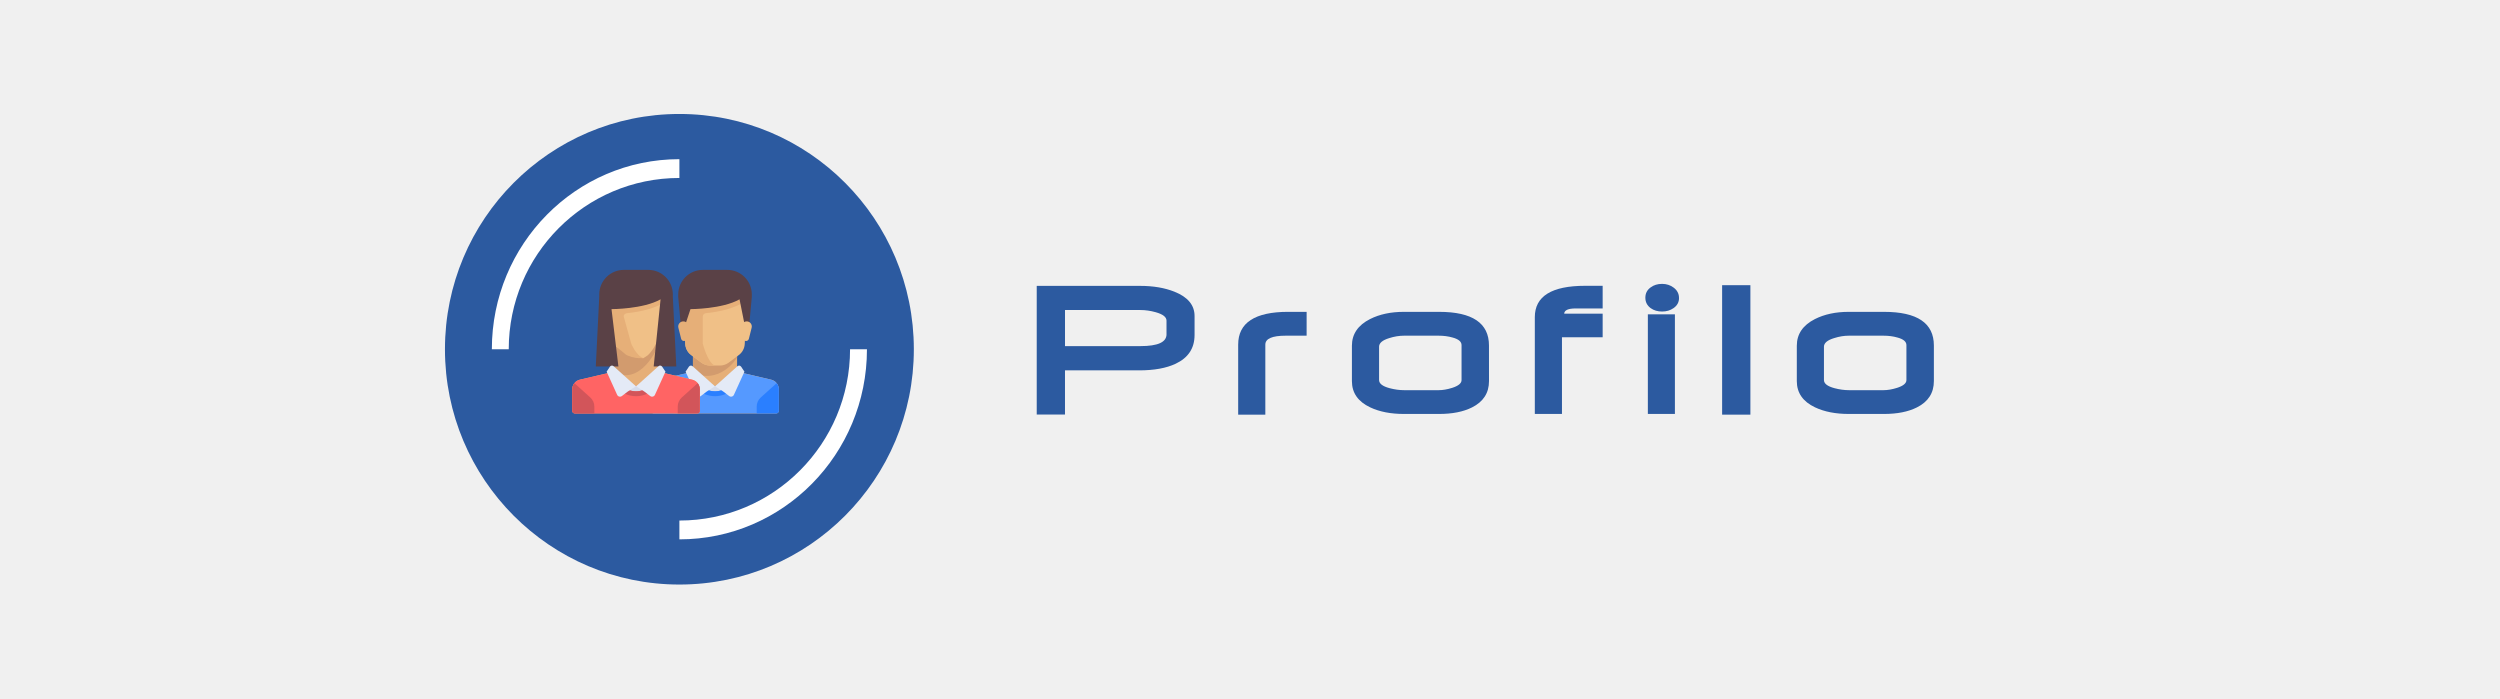
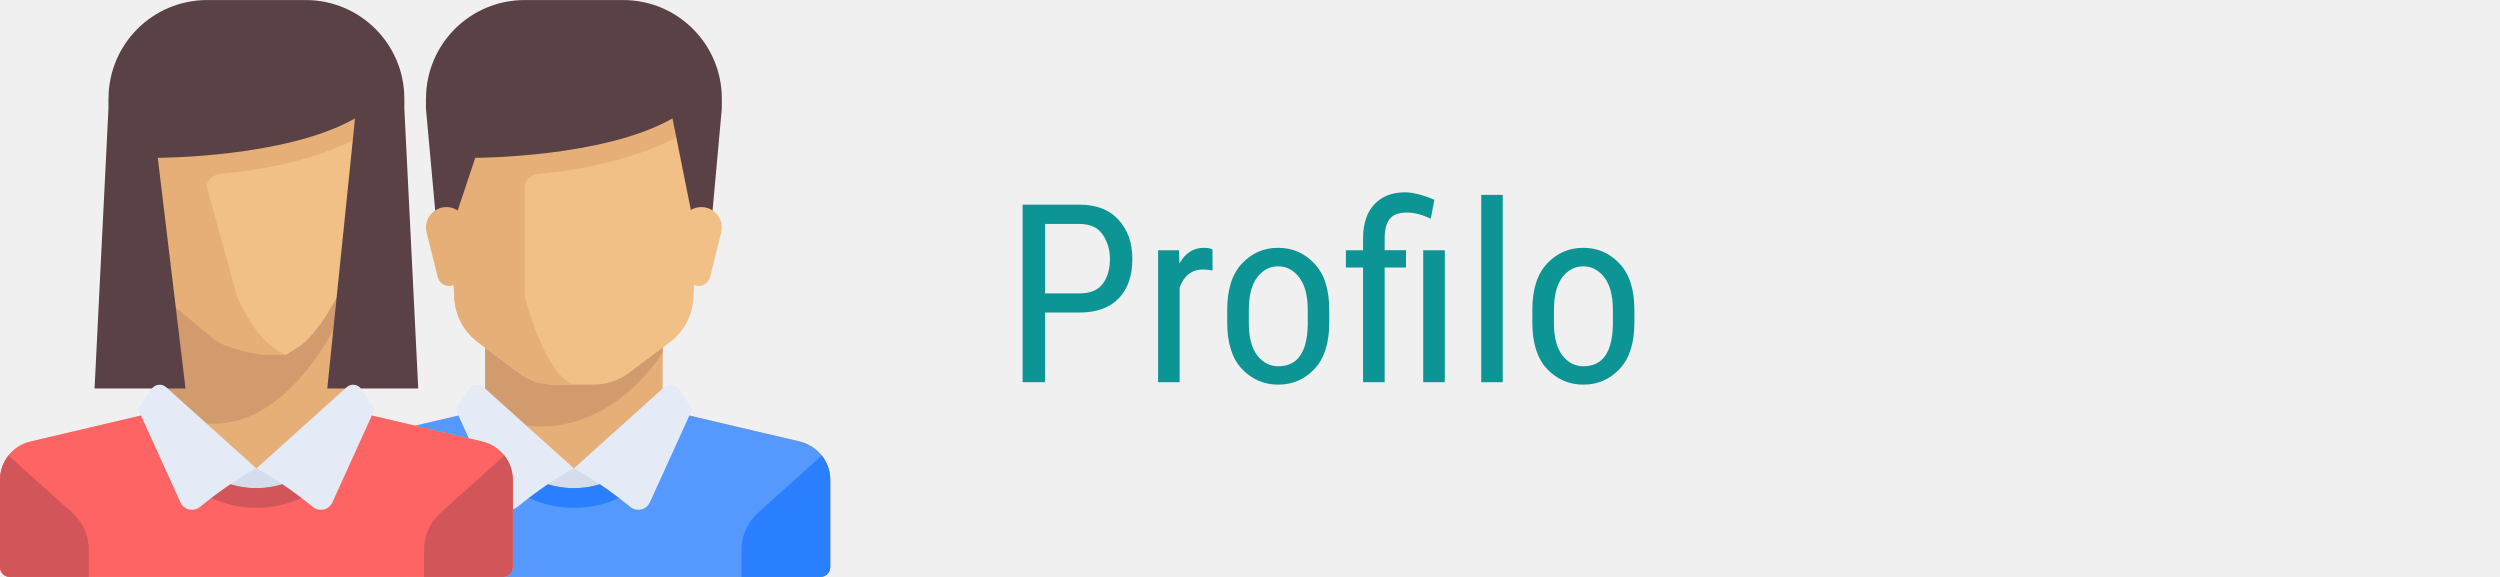
- <svg xmlns="http://www.w3.org/2000/svg" width="680" height="190" viewBox="0 0 179.917 50.271" version="1.1" id="svg4981" xml:space="preserve">
+ <svg xmlns="http://www.w3.org/2000/svg" width="260" height="60" viewBox="0 0 68.792 15.875" version="1.1" id="svg4981" xml:space="preserve">
  <defs id="defs4978">
	
	

	
	

	
	
	
</defs>
  <g id="layer1">
    <g id="g24943" transform="matrix(0.1591017,0,0,0.1591017,120.5664,73.9188)">
	
	
	
</g>
    <g id="g24951" transform="matrix(0.1591017,0,0,0.1591017,120.5664,73.9188)">
</g>
    <g id="g24953" transform="matrix(0.1591017,0,0,0.1591017,120.5664,73.9188)">
</g>
    <g id="g24955" transform="matrix(0.1591017,0,0,0.1591017,120.5664,73.9188)">
</g>
    <g id="g24957" transform="matrix(0.1591017,0,0,0.1591017,120.5664,73.9188)">
</g>
    <g id="g24959" transform="matrix(0.1591017,0,0,0.1591017,120.5664,73.9188)">
</g>
    <g id="g24961" transform="matrix(0.1591017,0,0,0.1591017,120.5664,73.9188)">
</g>
    <g id="g24963" transform="matrix(0.1591017,0,0,0.1591017,120.5664,73.9188)">
</g>
    <g id="g24965" transform="matrix(0.1591017,0,0,0.1591017,120.5664,73.9188)">
</g>
    <g id="g24967" transform="matrix(0.1591017,0,0,0.1591017,120.5664,73.9188)">
</g>
    <g id="g24969" transform="matrix(0.1591017,0,0,0.1591017,120.5664,73.9188)">
</g>
    <g id="g24971" transform="matrix(0.1591017,0,0,0.1591017,120.5664,73.9188)">
</g>
    <g id="g24973" transform="matrix(0.1591017,0,0,0.1591017,120.5664,73.9188)">
</g>
    <g id="g24975" transform="matrix(0.1591017,0,0,0.1591017,120.5664,73.9188)">
</g>
    <g id="g24977" transform="matrix(0.1591017,0,0,0.1591017,120.5664,73.9188)">
</g>
    <g id="g24979" transform="matrix(0.1591017,0,0,0.1591017,120.5664,73.9188)">
</g>
    <g id="g26264" transform="translate(12.23996)">
-       <path id="path4852-6" style="fill:#2c5aa0;fill-opacity:1;stroke:none;stroke-width:3.484;stroke-linecap:round;stroke-linejoin:round;stroke-dasharray:none;paint-order:stroke markers fill" d="M 36.654,8.202 C 27.336,8.202 19.782,15.783 19.782,25.135 c 3.6e-5,9.352 7.554,16.933 16.872,16.933 9.318,-3.6e-5 16.872,-7.581 16.872,-16.933 C 53.526,15.783 45.972,8.202 36.654,8.202 Z" />
-       <g id="g2005" transform="matrix(0.7272053,0,0,-0.7272053,19.78189,43.41401)" style="fill:#ffffff">
-         <path id="path4858-1" style="fill:#ffffff;fill-opacity:1;stroke-width:0.427;stroke-linecap:round;stroke-linejoin:round;paint-order:stroke markers fill" d="m 4.641,25.135 a 18.561,18.813 0 0 0 18.561,18.813 v -18.813 z" />
-         <path id="path4860-0" style="fill:#ffffff;fill-opacity:1;stroke-width:0.427;stroke-linecap:round;stroke-linejoin:round;paint-order:stroke markers fill" d="M 41.762,25.135 A 18.561,18.813 0 0 0 23.201,6.322 V 25.135 Z" />
-       </g>
-       <path id="path2760" style="fill:#2c5aa0;fill-opacity:1;stroke:none;stroke-width:2.537;stroke-linecap:round;stroke-linejoin:round;stroke-dasharray:none;paint-order:stroke markers fill" d="m 36.654,12.808 c -6.783,2.7e-5 -12.282,5.519 -12.282,12.327 2.6e-5,6.808 5.499,12.327 12.282,12.327 6.783,-2.7e-5 12.282,-5.519 12.282,-12.327 -1.6e-5,-6.808 -5.499,-12.327 -12.282,-12.327 z" />
-       <g id="g8371" transform="matrix(1.006755,0,0,1.006755,3.407176,-0.1009897)">
+       <g id="g8371" transform="matrix(1.547581,0,0,1.547581,-51.4952,-30.01078)">
        <path style="fill:#e6af78;stroke-width:0.025" d="m 37.148,26.391 v -0.95 h -3.156 v 0.95 c 0,0.163 -0.112,0.304 -0.27,0.341 l -2.17,0.511 c -0.317,0.075 -0.541,0.357 -0.541,0.683 v 1.549 c 0,0.097 0.078,0.175 0.175,0.175 h 8.767 c 0.097,0 0.175,-0.078 0.175,-0.175 v -1.549 c 0,-0.325 -0.224,-0.608 -0.541,-0.683 L 37.418,26.733 c -0.158,-0.037 -0.27,-0.179 -0.27,-0.341 z" id="path24919" />
        <path style="fill:#5599ff;stroke-width:0.025" d="M 39.588,27.243 37.418,26.733 c -0.033,-0.008 -0.063,-0.021 -0.091,-0.037 l -1.757,1.025 -1.689,-1.075 c -0.044,0.041 -0.098,0.072 -0.16,0.086 l -2.17,0.511 c -0.317,0.075 -0.541,0.357 -0.541,0.683 v 1.549 c 0,0.097 0.078,0.175 0.175,0.175 h 8.767 c 0.097,0 0.175,-0.078 0.175,-0.175 v -1.549 c 0,-0.325 -0.224,-0.608 -0.541,-0.683 z" id="path24921" />
        <path style="fill:#d5dcec;stroke-width:0.025" d="m 37.113,26.821 -1.544,0.901 -1.559,-0.992 c 0.114,0.76 0.767,1.343 1.559,1.343 0.759,-2.6e-5 1.393,-0.537 1.544,-1.251 z" id="path24923" />
        <path style="fill:#d29b6e;stroke-width:0.025" d="m 33.991,26.391 c 0,0.118 -0.059,0.224 -0.151,0.288 2.08,1.042 3.308,-1.019 3.308,-1.019 v -0.219 h -3.156 z" id="path24925" />
        <path style="fill:#f0c087;stroke-width:0.025" d="m 33.29,21.321 0.153,3.362 c 0.014,0.314 0.168,0.605 0.42,0.794 l 0.725,0.544 c 0.182,0.137 0.404,0.21 0.631,0.21 h 0.701 c 0.228,0 0.449,-0.074 0.631,-0.21 l 0.725,-0.544 c 0.252,-0.189 0.405,-0.48 0.42,-0.794 l 0.153,-3.362 z" id="path24927" />
        <path style="fill:#e6af78;stroke-width:0.025" d="m 33.29,21.321 0.153,3.362 c 0.014,0.314 0.168,0.605 0.42,0.794 l 0.725,0.544 c 0.182,0.137 0.404,0.21 0.631,0.21 h 0.351 c -0.526,-0.175 -0.877,-1.578 -0.877,-1.578 V 22.739 c 0,-0.132 0.101,-0.24 0.232,-0.253 0.982,-0.095 2.092,-0.342 2.924,-0.924 V 21.321 H 33.29 Z" id="path24929" />
        <path style="fill:#5a4146;stroke-width:0.025" d="m 32.939,21.146 v 0.175 l 0.175,1.929 h 0.351 l 0.351,-1.052 c 0,0 2.28,0 3.507,-0.701 l 0.351,1.753 h 0.351 l 0.175,-1.929 v -0.175 c 0,-0.968 -0.785,-1.753 -1.753,-1.753 h -1.753 c -0.969,-2.6e-5 -1.754,0.785 -1.754,1.753 z" id="path24931" />
        <path style="fill:#f0c087;stroke-width:0.025" d="m 38.189,23.525 -0.198,0.792 c -0.023,0.094 -0.108,0.16 -0.205,0.16 v 0 c -0.106,0 -0.196,-0.079 -0.209,-0.185 L 37.476,23.482 c -0.027,-0.217 0.142,-0.408 0.36,-0.408 h 6.38e-4 c 0.236,0 0.409,0.222 0.352,0.451 z" id="path24933" />
        <path style="fill:#e6af78;stroke-width:0.025" d="m 32.95,23.525 0.198,0.792 c 0.023,0.094 0.108,0.16 0.205,0.16 v 0 c 0.106,0 0.196,-0.079 0.209,-0.185 l 0.101,-0.81 c 0.027,-0.217 -0.142,-0.408 -0.36,-0.408 h -6.38e-4 c -0.236,0 -0.409,0.222 -0.352,0.451 z" id="path24935" />
        <path style="fill:#2a7fff;fill-opacity:1;stroke-width:0.025" d="m 32.298,28.512 -1.136,-1.021 c -0.095,0.121 -0.151,0.272 -0.151,0.435 v 1.549 c 0,0.097 0.078,0.175 0.175,0.175 h 1.403 V 29.164 c 0,-0.249 -0.106,-0.486 -0.291,-0.652 z" id="path24937" />
        <path style="fill:#2a7fff;stroke-width:0.025" d="m 38.841,28.512 1.136,-1.021 c 0.095,0.121 0.151,0.272 0.151,0.435 v 1.549 c 0,0.097 -0.078,0.175 -0.175,0.175 H 38.55 V 29.164 c 0,-0.249 0.106,-0.486 0.291,-0.652 z" id="path24939" />
        <path style="fill:#2a7fff;fill-opacity:1;stroke-width:0.025" d="m 35.57,28.422 c 0.977,0 1.785,-0.731 1.91,-1.675 l -0.062,-0.015 c -0.033,-0.008 -0.063,-0.021 -0.091,-0.037 l -0.214,0.125 c -0.151,0.714 -0.786,1.251 -1.544,1.251 -0.79,0 -1.444,-0.584 -1.559,-1.343 l -0.13,-0.083 c -0.044,0.041 -0.098,0.072 -0.16,0.086 l -0.062,0.015 c 0.125,0.944 0.933,1.675 1.91,1.675 z" id="path24941" />
        <path style="fill:#e4eaf6;stroke-width:0.025" d="m 33.967,26.279 1.603,1.442 c 0,0 -0.449,0.227 -1.003,0.683 -0.114,0.094 -0.287,0.056 -0.348,-0.079 l -0.753,-1.657 0.238,-0.357 c 0.059,-0.089 0.184,-0.105 0.263,-0.033 z" id="path24945" />
        <path style="fill:#e4eaf6;stroke-width:0.025" d="m 37.172,26.279 -1.603,1.442 c 0,0 0.449,0.227 1.003,0.683 0.114,0.094 0.287,0.056 0.348,-0.079 L 37.674,26.669 37.436,26.312 c -0.059,-0.089 -0.184,-0.105 -0.263,-0.033 z" id="path24947" />
        <path style="fill:#e6af78;stroke-width:0.025" d="m 31.503,26.391 v -1.22 l -3.156,0.27 v 0.95 c 0,0.163 -0.112,0.304 -0.27,0.341 l -2.17,0.511 c -0.317,0.075 -0.541,0.357 -0.541,0.683 v 1.549 c 0,0.097 0.078,0.175 0.175,0.175 h 8.767 c 0.097,0 0.175,-0.078 0.175,-0.175 v -1.549 c 0,-0.325 -0.224,-0.608 -0.541,-0.683 L 31.773,26.733 c -0.158,-0.037 -0.27,-0.179 -0.27,-0.341 z" id="path25060" />
        <path style="fill:#ff6464;stroke-width:0.025" d="M 33.943,27.243 31.773,26.733 c -0.033,-0.008 -0.063,-0.021 -0.091,-0.037 l -1.757,1.025 -1.689,-1.075 c -0.044,0.041 -0.098,0.072 -0.16,0.086 l -2.17,0.511 c -0.317,0.075 -0.541,0.357 -0.541,0.683 v 1.549 c 0,0.097 0.078,0.175 0.175,0.175 h 8.767 c 0.097,0 0.175,-0.078 0.175,-0.175 v -1.549 c 0,-0.325 -0.224,-0.608 -0.541,-0.683 z" id="path25062" />
        <path style="fill:#d5dcec;stroke-width:0.025" d="m 31.468,26.821 -1.544,0.901 -1.559,-0.992 c 0.114,0.76 0.767,1.343 1.559,1.343 0.759,-2.6e-5 1.393,-0.537 1.544,-1.251 z" id="path25064" />
        <path style="fill:#d29b6e;stroke-width:0.027" d="m 28.347,26.303 c 0,0.137 -0.059,0.261 -0.151,0.335 2.08,1.214 3.308,-1.803 3.308,-1.803 V 24.58 h -3.156 z" id="path25066" />
        <path style="fill:#f0c087;stroke-width:0.025" d="m 27.645,21.321 0.682,2.833 c 0.014,0.314 -0.083,0.521 0.168,0.71 l 0.976,0.628 c 0.191,0.123 0.16,0.061 0.187,0.067 l 0.486,0.11 c 0.02,0.005 0.133,0.033 0.308,0.033 0.202,-0.148 0.333,-0.127 0.706,-0.688 0.183,-0.31 0.349,-0.546 0.363,-0.86 l 0.682,-2.833 z" id="path25068" />
        <path style="fill:#e6af78;stroke-width:0.025" d="m 27.645,21.321 0.682,3.362 c 0.014,0.314 -0.083,-0.008 0.168,0.181 l 0.695,0.578 c 0.156,0.117 0.685,0.26 0.913,0.26 h 0.351 C 29.928,25.526 29.577,24.653 29.577,24.653 L 29.048,22.739 c -0.035,-0.127 0.101,-0.24 0.232,-0.253 0.982,-0.095 2.092,-0.342 2.924,-0.924 v -0.241 h -4.559 z" id="path25070" />
        <path style="fill:#5a4146;stroke-width:0.025" d="m 27.294,21.146 v 0.175 l -0.247,4.978 h 1.617 l -0.493,-4.101 c 0,0 2.28,0 3.507,-0.701 l -0.493,4.802 h 1.617 l -0.247,-4.978 v -0.175 c 0,-0.968 -0.785,-1.753 -1.753,-1.753 h -1.753 c -0.969,-2.6e-5 -1.754,0.785 -1.754,1.753 z" id="path25072" />
        <path style="fill:#d2555a;stroke-width:0.025" d="m 26.653,28.512 -1.136,-1.021 c -0.095,0.121 -0.151,0.272 -0.151,0.435 v 1.549 c 0,0.097 0.078,0.175 0.175,0.175 h 1.403 v -0.486 c 0,-0.249 -0.106,-0.486 -0.291,-0.652 z" id="path25078" />
        <path style="fill:#d2555a;stroke-width:0.025" d="m 33.196,28.512 1.136,-1.021 c 0.095,0.121 0.151,0.272 0.151,0.435 v 1.549 c 0,0.097 -0.078,0.175 -0.175,0.175 h -1.403 v -0.486 c 0,-0.249 0.106,-0.486 0.291,-0.652 z" id="path25080" />
        <path style="fill:#d2555a;stroke-width:0.025" d="m 29.925,28.422 c 0.977,0 1.785,-0.731 1.91,-1.675 l -0.062,-0.015 c -0.033,-0.008 -0.063,-0.021 -0.091,-0.037 l -0.214,0.125 c -0.151,0.714 -0.786,1.251 -1.544,1.251 -0.79,0 -1.444,-0.584 -1.559,-1.343 l -0.13,-0.083 c -0.044,0.041 -0.098,0.072 -0.16,0.086 l -0.062,0.015 c 0.125,0.944 0.933,1.675 1.91,1.675 z" id="path25082" />
        <path style="fill:#e4eaf6;stroke-width:0.025" d="m 28.322,26.279 1.603,1.442 c 0,0 -0.449,0.227 -1.003,0.683 -0.114,0.094 -0.287,0.056 -0.348,-0.079 l -0.753,-1.657 0.238,-0.357 c 0.059,-0.089 0.184,-0.105 0.263,-0.033 z" id="path25086" />
        <path style="fill:#e4eaf6;stroke-width:0.025" d="m 31.527,26.279 -1.603,1.442 c 0,0 0.449,0.227 1.003,0.683 0.114,0.094 0.287,0.056 0.348,-0.079 l 0.753,-1.657 -0.238,-0.357 c -0.059,-0.089 -0.184,-0.105 -0.263,-0.033 z" id="path25088" />
      </g>
-       <path d="m 73.729,24.108 q 0,1.428 -1.363,2.07 -1.01,0.476 -2.618,0.476 h -5.344 v 3.18 h -2.034 v -9.26 h 7.45 q 1.406,0 2.459,0.418 1.45,0.577 1.45,1.752 z m -2.019,-0.05 v -0.981 q 0,-0.389 -0.772,-0.606 -0.563,-0.159 -1.103,-0.159 h -5.43 v 2.596 h 5.438 q 1.868,0 1.868,-0.851 z" id="path8430" style="font-size:14.769px;font-family:Neuropolitical;-inkscape-font-specification:Neuropolitical;letter-spacing:2.374px;fill:#2c5aa0;stroke-width:1.582;stroke-linecap:round;stroke-linejoin:round" />
-       <path d="m 81.793,24.158 h -1.5 q -1.471,0 -1.471,0.642 v 5.041 h -1.954 v -5.041 q 0,-2.358 3.606,-2.358 h 1.32 z" id="path8427" style="font-size:14.769px;font-family:Neuropolitical;-inkscape-font-specification:Neuropolitical;letter-spacing:2.374px;fill:#2c5aa0;stroke-width:1.582;stroke-linecap:round;stroke-linejoin:round" />
-       <path d="m 94.919,27.425 q 0,1.284 -1.226,1.897 -0.938,0.469 -2.365,0.469 H 88.796 q -1.428,0 -2.43,-0.476 -1.313,-0.62 -1.313,-1.889 v -2.546 q 0,-1.255 1.305,-1.918 1.031,-0.519 2.43,-0.519 h 2.538 q 3.591,0 3.591,2.423 z m -1.976,-0.072 v -2.517 q 0,-0.375 -0.656,-0.548 -0.454,-0.13 -1.002,-0.13 h -2.474 q -0.526,0 -1.067,0.173 -0.736,0.224 -0.736,0.62 v 2.401 q 0,0.382 0.757,0.584 0.541,0.144 1.053,0.144 h 2.474 q 0.447,0 0.974,-0.166 0.678,-0.216 0.678,-0.563 z" id="path8424" style="font-size:14.769px;font-family:Neuropolitical;-inkscape-font-specification:Neuropolitical;letter-spacing:2.374px;fill:#2c5aa0;stroke-width:1.582;stroke-linecap:round;stroke-linejoin:round" />
-       <path d="m 103.098,24.274 h -2.928 v 5.517 h -1.954 v -6.966 q 0,-2.257 3.627,-2.257 h 1.255 v 1.63 h -1.94 q -0.808,0 -0.829,0.375 h 2.769 z" id="path8421" style="font-size:14.769px;font-family:Neuropolitical;-inkscape-font-specification:Neuropolitical;letter-spacing:2.374px;fill:#2c5aa0;stroke-width:1.582;stroke-linecap:round;stroke-linejoin:round" />
-       <path d="m 108.594,21.447 q 0,0.454 -0.397,0.728 -0.346,0.245 -0.822,0.245 -0.483,0 -0.822,-0.245 -0.382,-0.281 -0.382,-0.75 0,-0.469 0.382,-0.743 0.339,-0.252 0.822,-0.252 0.476,0 0.829,0.267 0.389,0.288 0.389,0.75 z m -0.296,8.344 h -1.947 v -7.168 h 1.947 z" id="path8418" style="font-size:14.769px;font-family:Neuropolitical;-inkscape-font-specification:Neuropolitical;letter-spacing:2.374px;fill:#2c5aa0;stroke-width:1.582;stroke-linecap:round;stroke-linejoin:round" />
-       <path d="m 113.73,29.841 h -2.034 v -9.317 h 2.034 z" id="path8415" style="font-size:14.769px;font-family:Neuropolitical;-inkscape-font-specification:Neuropolitical;letter-spacing:2.374px;fill:#2c5aa0;stroke-width:1.582;stroke-linecap:round;stroke-linejoin:round" />
-       <path d="m 126.935,27.425 q 0,1.284 -1.226,1.897 -0.938,0.469 -2.365,0.469 h -2.531 q -1.428,0 -2.43,-0.476 -1.312,-0.62 -1.312,-1.889 v -2.546 q 0,-1.255 1.305,-1.918 1.031,-0.519 2.43,-0.519 h 2.538 q 3.591,0 3.591,2.423 z m -1.976,-0.072 v -2.517 q 0,-0.375 -0.656,-0.548 -0.454,-0.13 -1.002,-0.13 h -2.474 q -0.526,0 -1.067,0.173 -0.736,0.224 -0.736,0.62 v 2.401 q 0,0.382 0.757,0.584 0.541,0.144 1.053,0.144 h 2.474 q 0.447,0 0.974,-0.166 0.678,-0.216 0.678,-0.563 z" id="path8412" style="font-size:14.769px;font-family:Neuropolitical;-inkscape-font-specification:Neuropolitical;letter-spacing:2.374px;fill:#2c5aa0;stroke-width:1.582;stroke-linecap:round;stroke-linejoin:round" />
+       <path d="M 16.516,8.6 V 10.516 H 15.899 V 5.631 h 1.557 q 0.708,0 1.084,0.419 0.379,0.419 0.379,1.07 0,0.705 -0.376,1.091 -0.372,0.386 -1.077,0.389 z m 0,-2.439 v 1.913 h 0.94 q 0.45,0 0.648,-0.265 0.198,-0.265 0.198,-0.681 0,-0.376 -0.198,-0.671 -0.198,-0.295 -0.648,-0.295 z m 4.342,1.255 q -0.456,0 -0.638,0.497 V 10.516 H 19.627 V 6.886 h 0.574 l 0.013,0.366 q 0.238,-0.433 0.674,-0.433 0.158,0 0.235,0.047 l 0.003,0.577 q -0.131,-0.027 -0.268,-0.027 z m 0.671,1.114 q 0,-0.849 0.406,-1.278 0.406,-0.433 0.993,-0.433 0.594,0 1,0.433 0.409,0.43 0.409,1.278 v 0.346 q 0,0.849 -0.409,1.278 -0.406,0.43 -0.993,0.43 -0.591,0 -1,-0.43 -0.406,-0.43 -0.406,-1.278 z m 0.594,0.346 q 0,0.601 0.232,0.903 0.232,0.299 0.581,0.299 0.785,0 0.809,-1.134 V 8.53 q 0,-0.594 -0.235,-0.896 -0.232,-0.305 -0.581,-0.305 -0.346,0 -0.577,0.305 -0.228,0.302 -0.228,0.896 z M 26.449,7.362 H 25.861 V 10.516 H 25.267 V 7.362 H 24.794 V 6.886 h 0.473 V 6.557 q 0.003,-0.611 0.312,-0.936 0.309,-0.329 0.842,-0.329 0.322,0 0.809,0.205 l -0.101,0.523 q -0.342,-0.171 -0.661,-0.171 -0.336,0 -0.473,0.181 -0.134,0.178 -0.134,0.54 v 0.315 h 0.587 z M 27.516,6.886 V 10.516 H 26.922 V 6.886 Z M 29.11,5.362 v 5.154 h -0.591 v -5.154 z m 0.815,3.168 q 0,-0.849 0.406,-1.278 0.406,-0.433 0.993,-0.433 0.594,0 1,0.433 0.409,0.43 0.409,1.278 v 0.346 q 0,0.849 -0.409,1.278 -0.406,0.43 -0.993,0.43 -0.591,0 -1,-0.43 -0.406,-0.43 -0.406,-1.278 z m 0.594,0.346 q 0,0.601 0.232,0.903 0.232,0.299 0.581,0.299 0.785,0 0.809,-1.134 V 8.53 q 0,-0.594 -0.235,-0.896 -0.232,-0.305 -0.581,-0.305 -0.346,0 -0.577,0.305 -0.228,0.302 -0.228,0.896 z" id="text1" style="font-size:6.872px;font-family:'Roboto Condensed';-inkscape-font-specification:'Roboto Condensed, ';text-align:justify;letter-spacing:0px;fill:#0d9494;stroke-width:0.859;stroke-linecap:round;stroke-linejoin:round" aria-label="Profilo" />
    </g>
  </g>
</svg>
